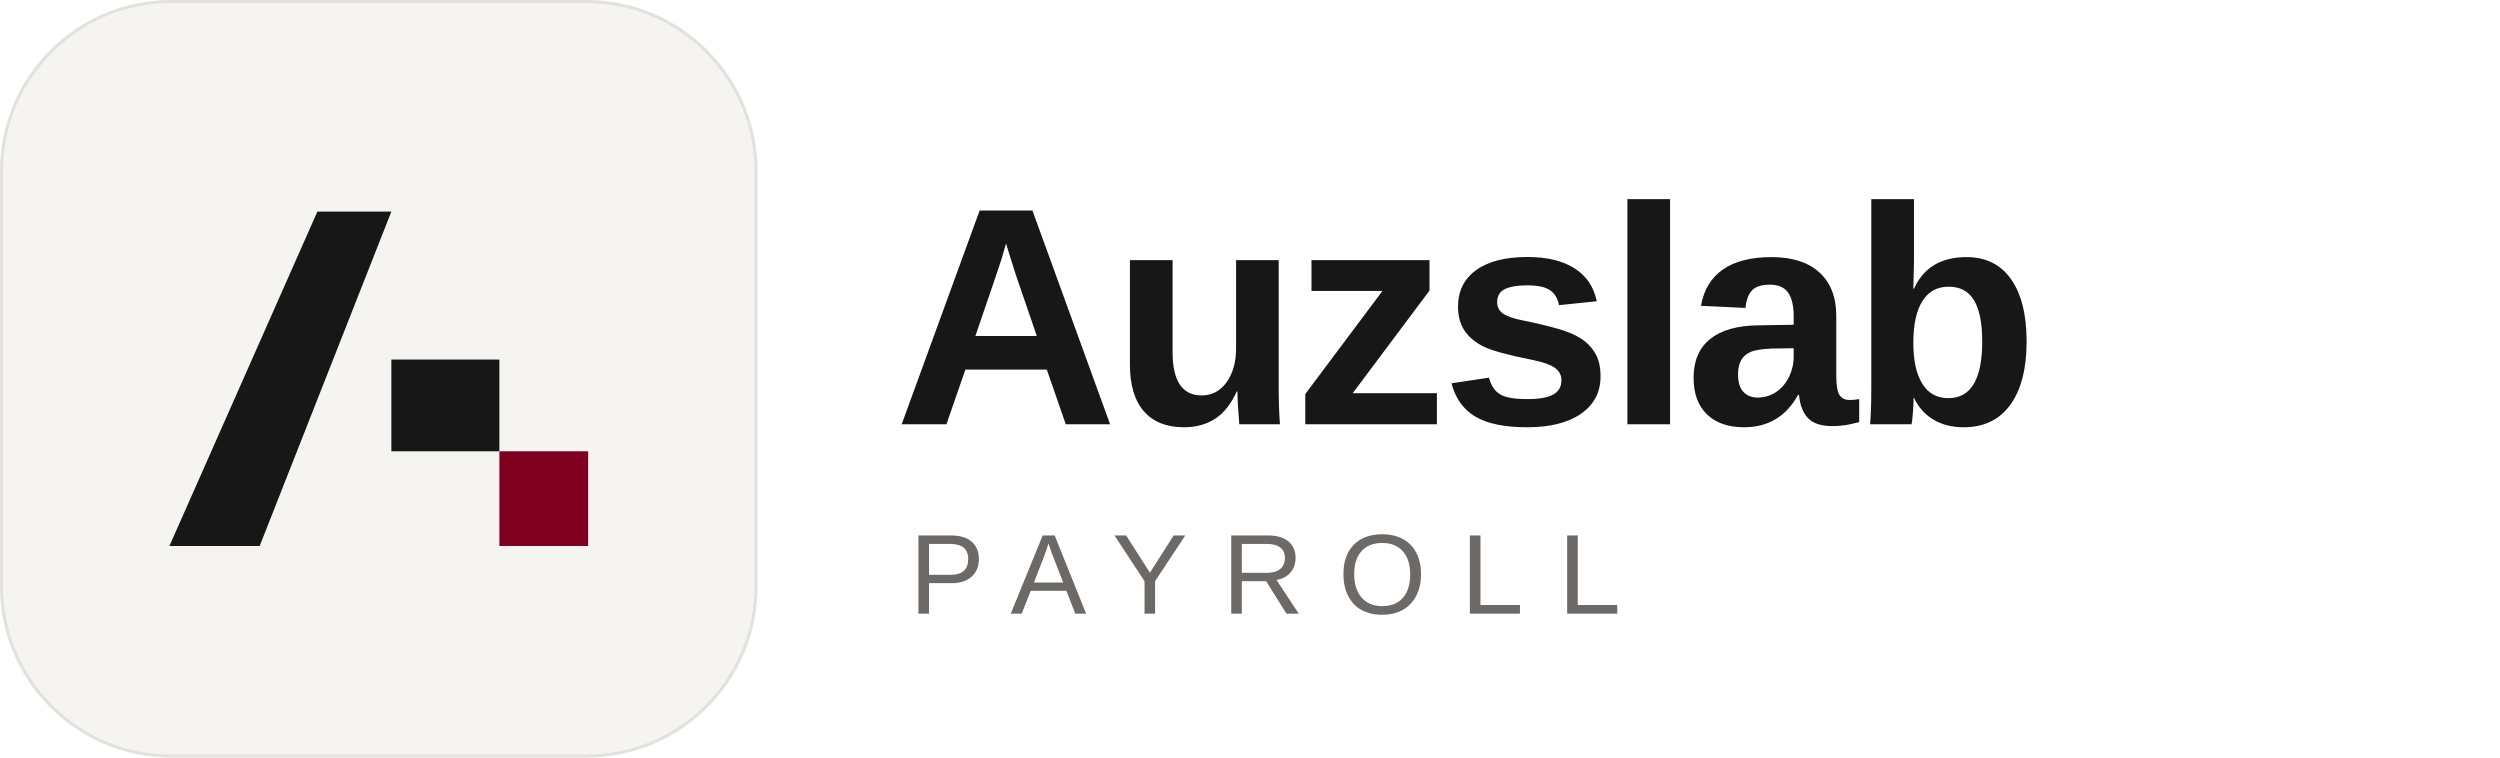
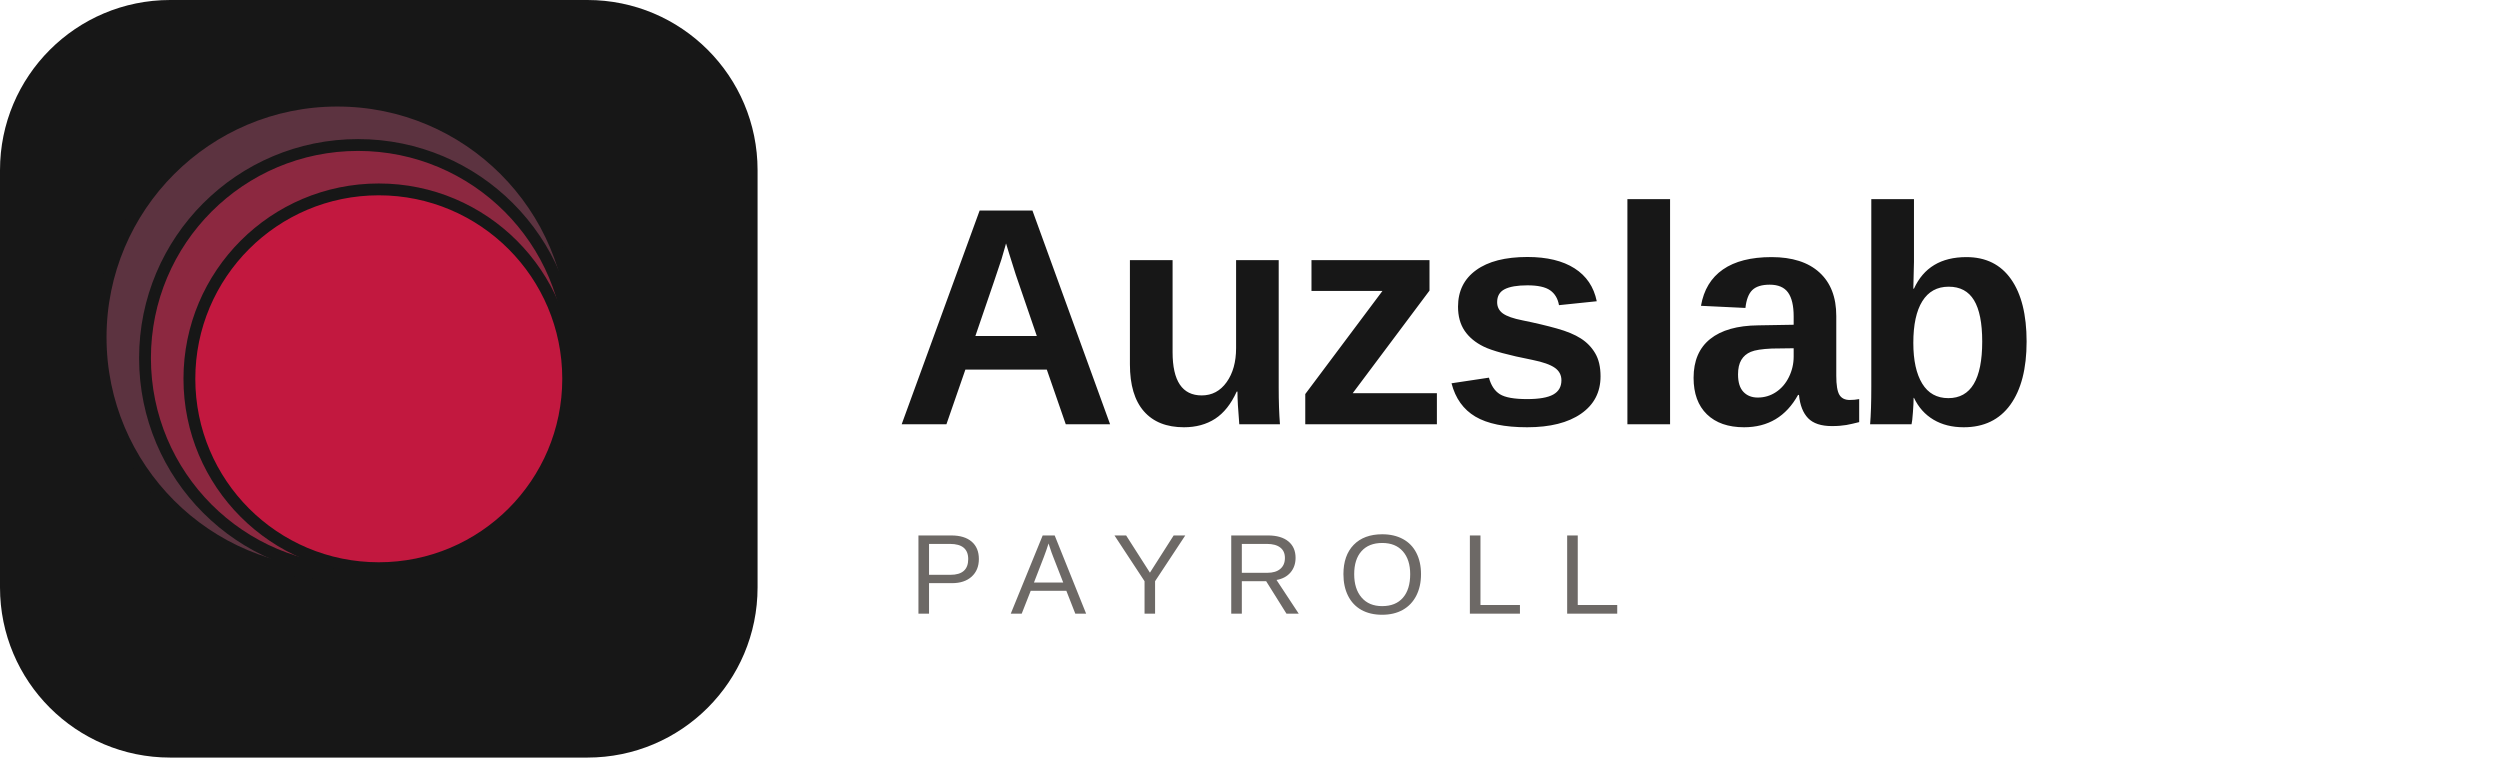
<svg xmlns="http://www.w3.org/2000/svg" viewBox="0 0 660 200" width="660" height="200" role="img" aria-label="AUZslab PAYROLL">
  <svg viewBox="0 0 512 512" x="0" y="0" width="200" height="200">
-     <rect width="512" height="512" rx="115" fill="#f6f4f1" />
-     <rect x="1" y="1" width="510" height="510" rx="115" fill="none" stroke="rgba(0,0,0,.08)" stroke-width="2" />
-     <polygon points="114.5,369.0 214.5,143.0 264.5,143.0 175.5,369.0" fill="#171717" />
-     <rect x="264.5" y="243.0" width="73.0" height="62.0" fill="#171717" />
-     <rect x="337.5" y="305.0" width="60.0" height="64.0" fill="#800020" />
+     <rect width="512" height="512" rx="115" fill="#171717" />
+     <circle cx="228" cy="228" r="160" fill="#5c3340" stroke="#171717" stroke-width="8" />
+     <circle cx="242" cy="242" r="144" fill="#8c2840" stroke="#171717" stroke-width="8" />
+     <circle cx="256" cy="256" r="128" fill="#c2183f" stroke="#171717" stroke-width="8" />
  </svg>
  <text x="236" y="112" font-family="-apple-system,BlinkMacSystemFont,'SF Pro Display','Helvetica Neue',Arial,sans-serif" font-size="82" font-weight="600" letter-spacing="-2" fill="#171717">Auzslab</text>
  <text x="240" y="162" font-family="-apple-system,BlinkMacSystemFont,'SF Pro Text','Helvetica Neue',Arial,sans-serif" font-size="30" font-weight="500" letter-spacing="9" fill="#6d6966">PAYROLL</text>
</svg>
